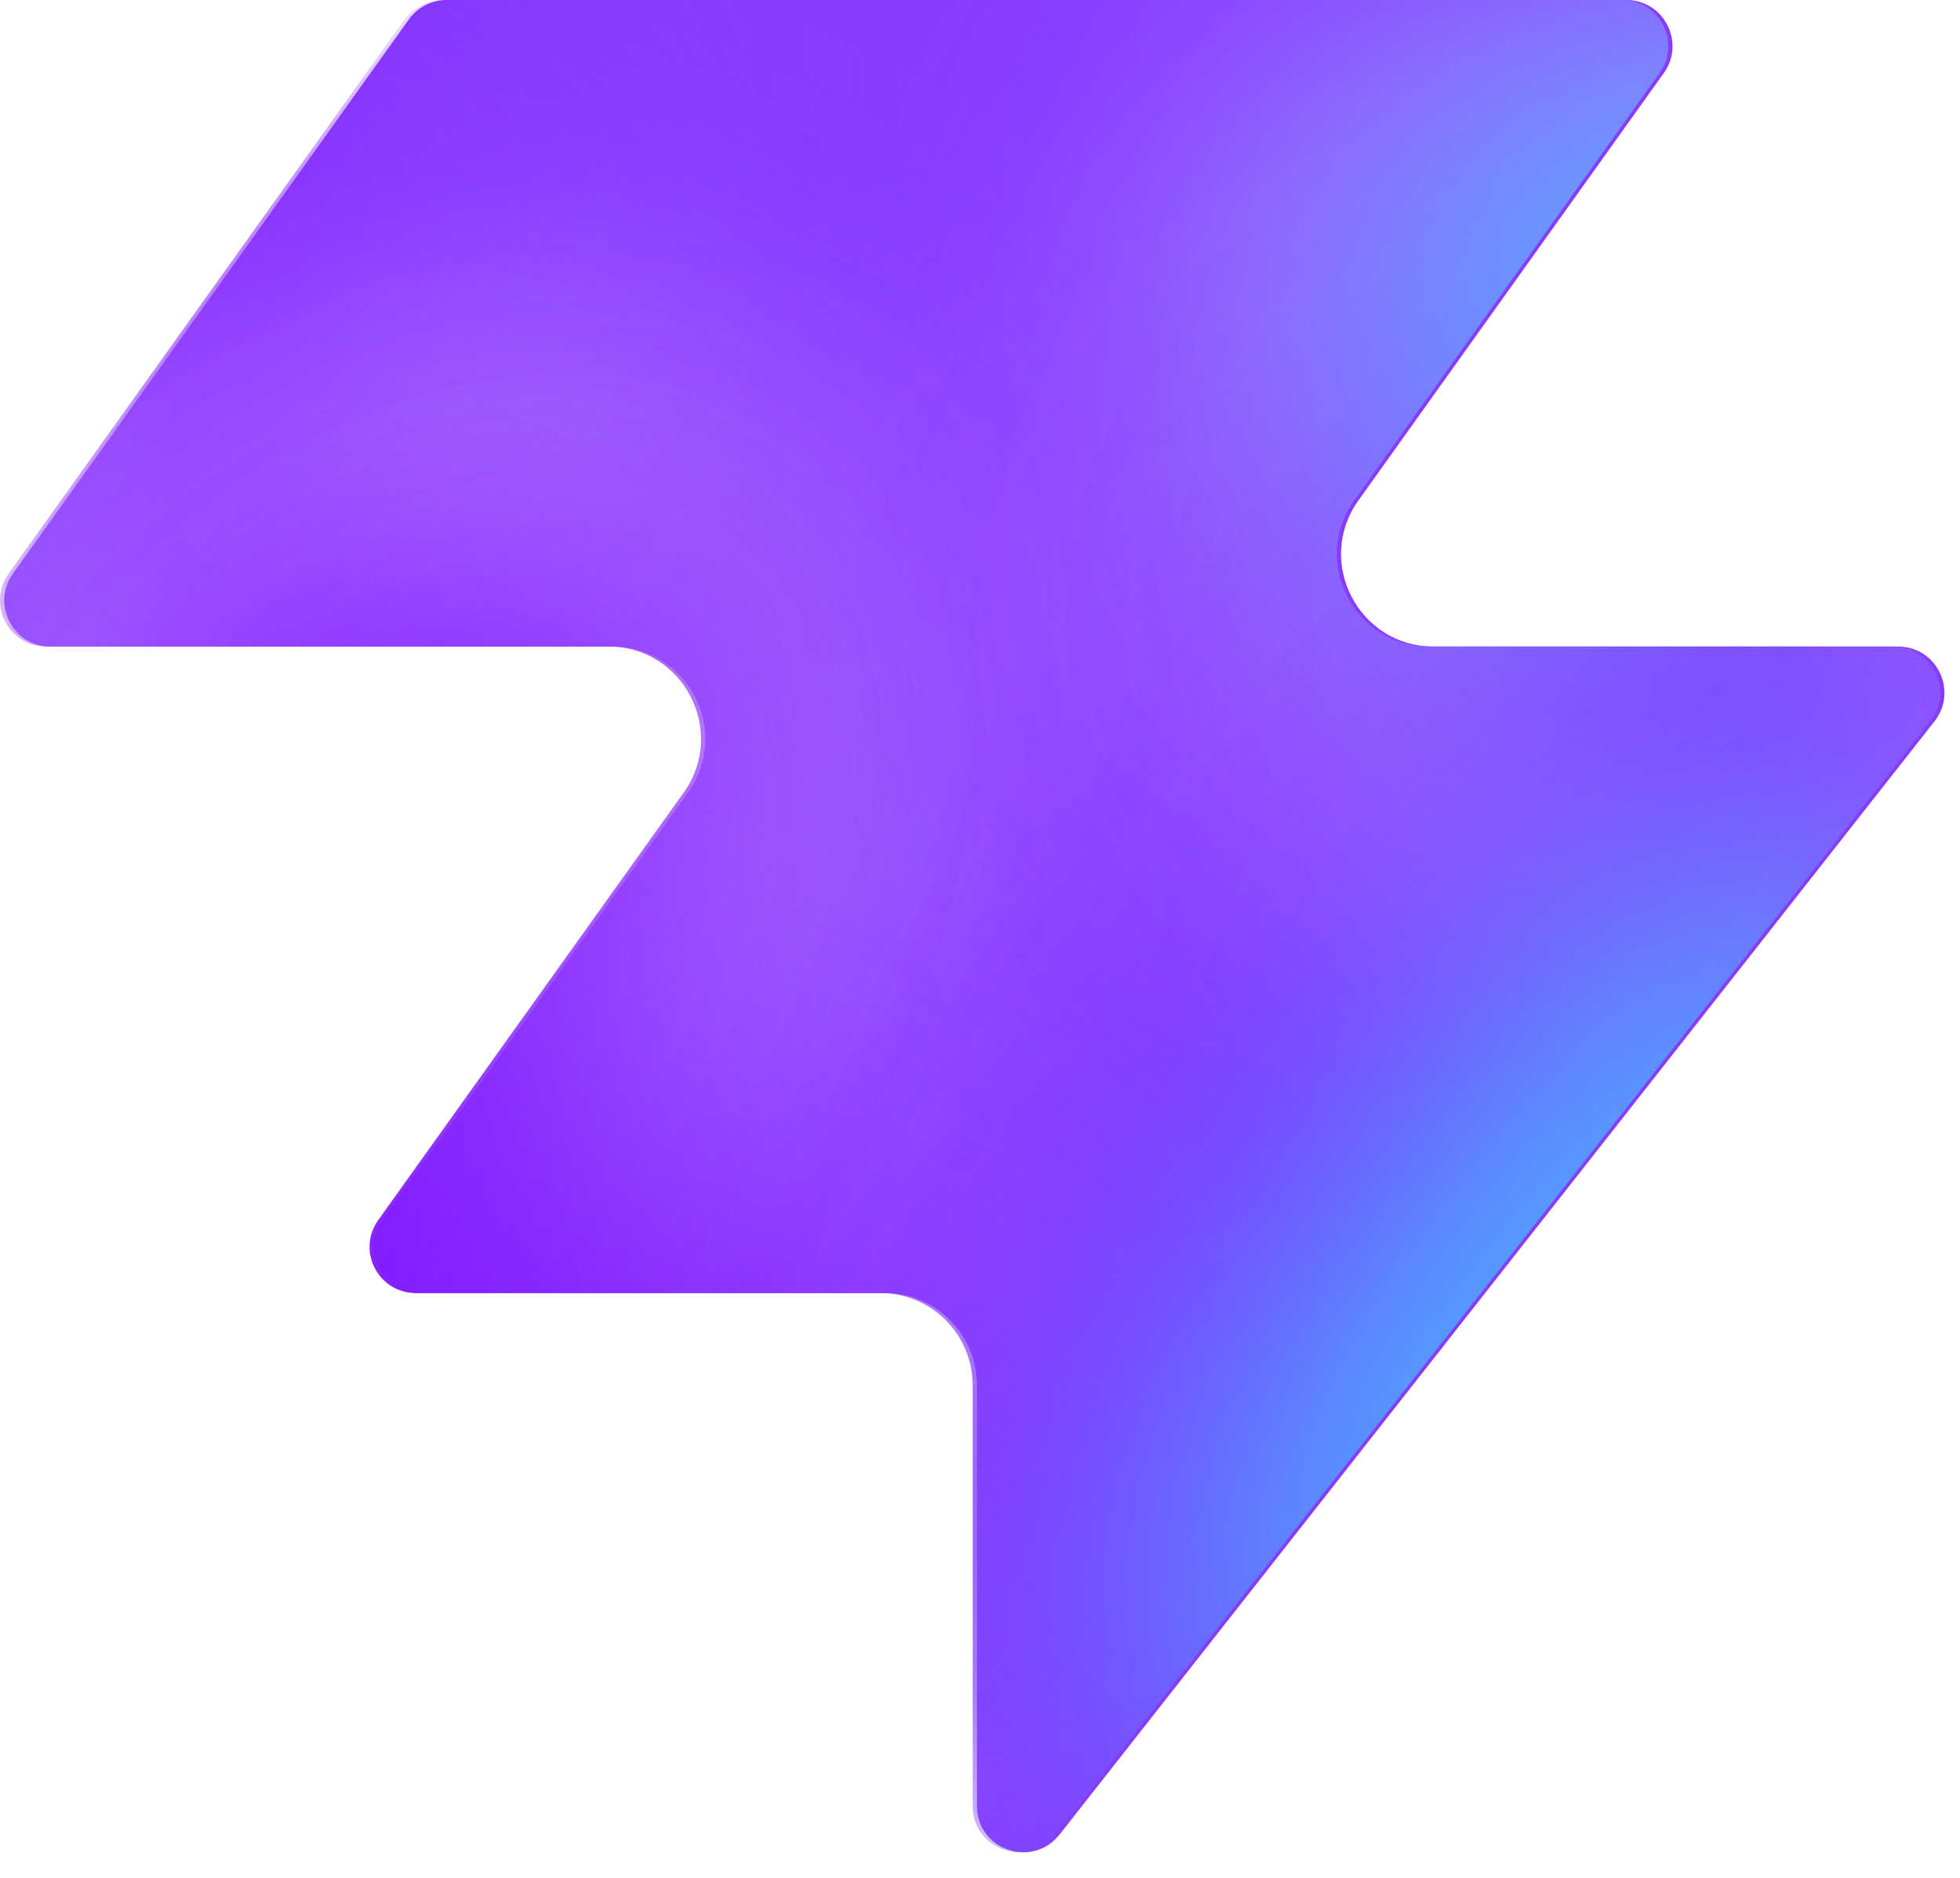
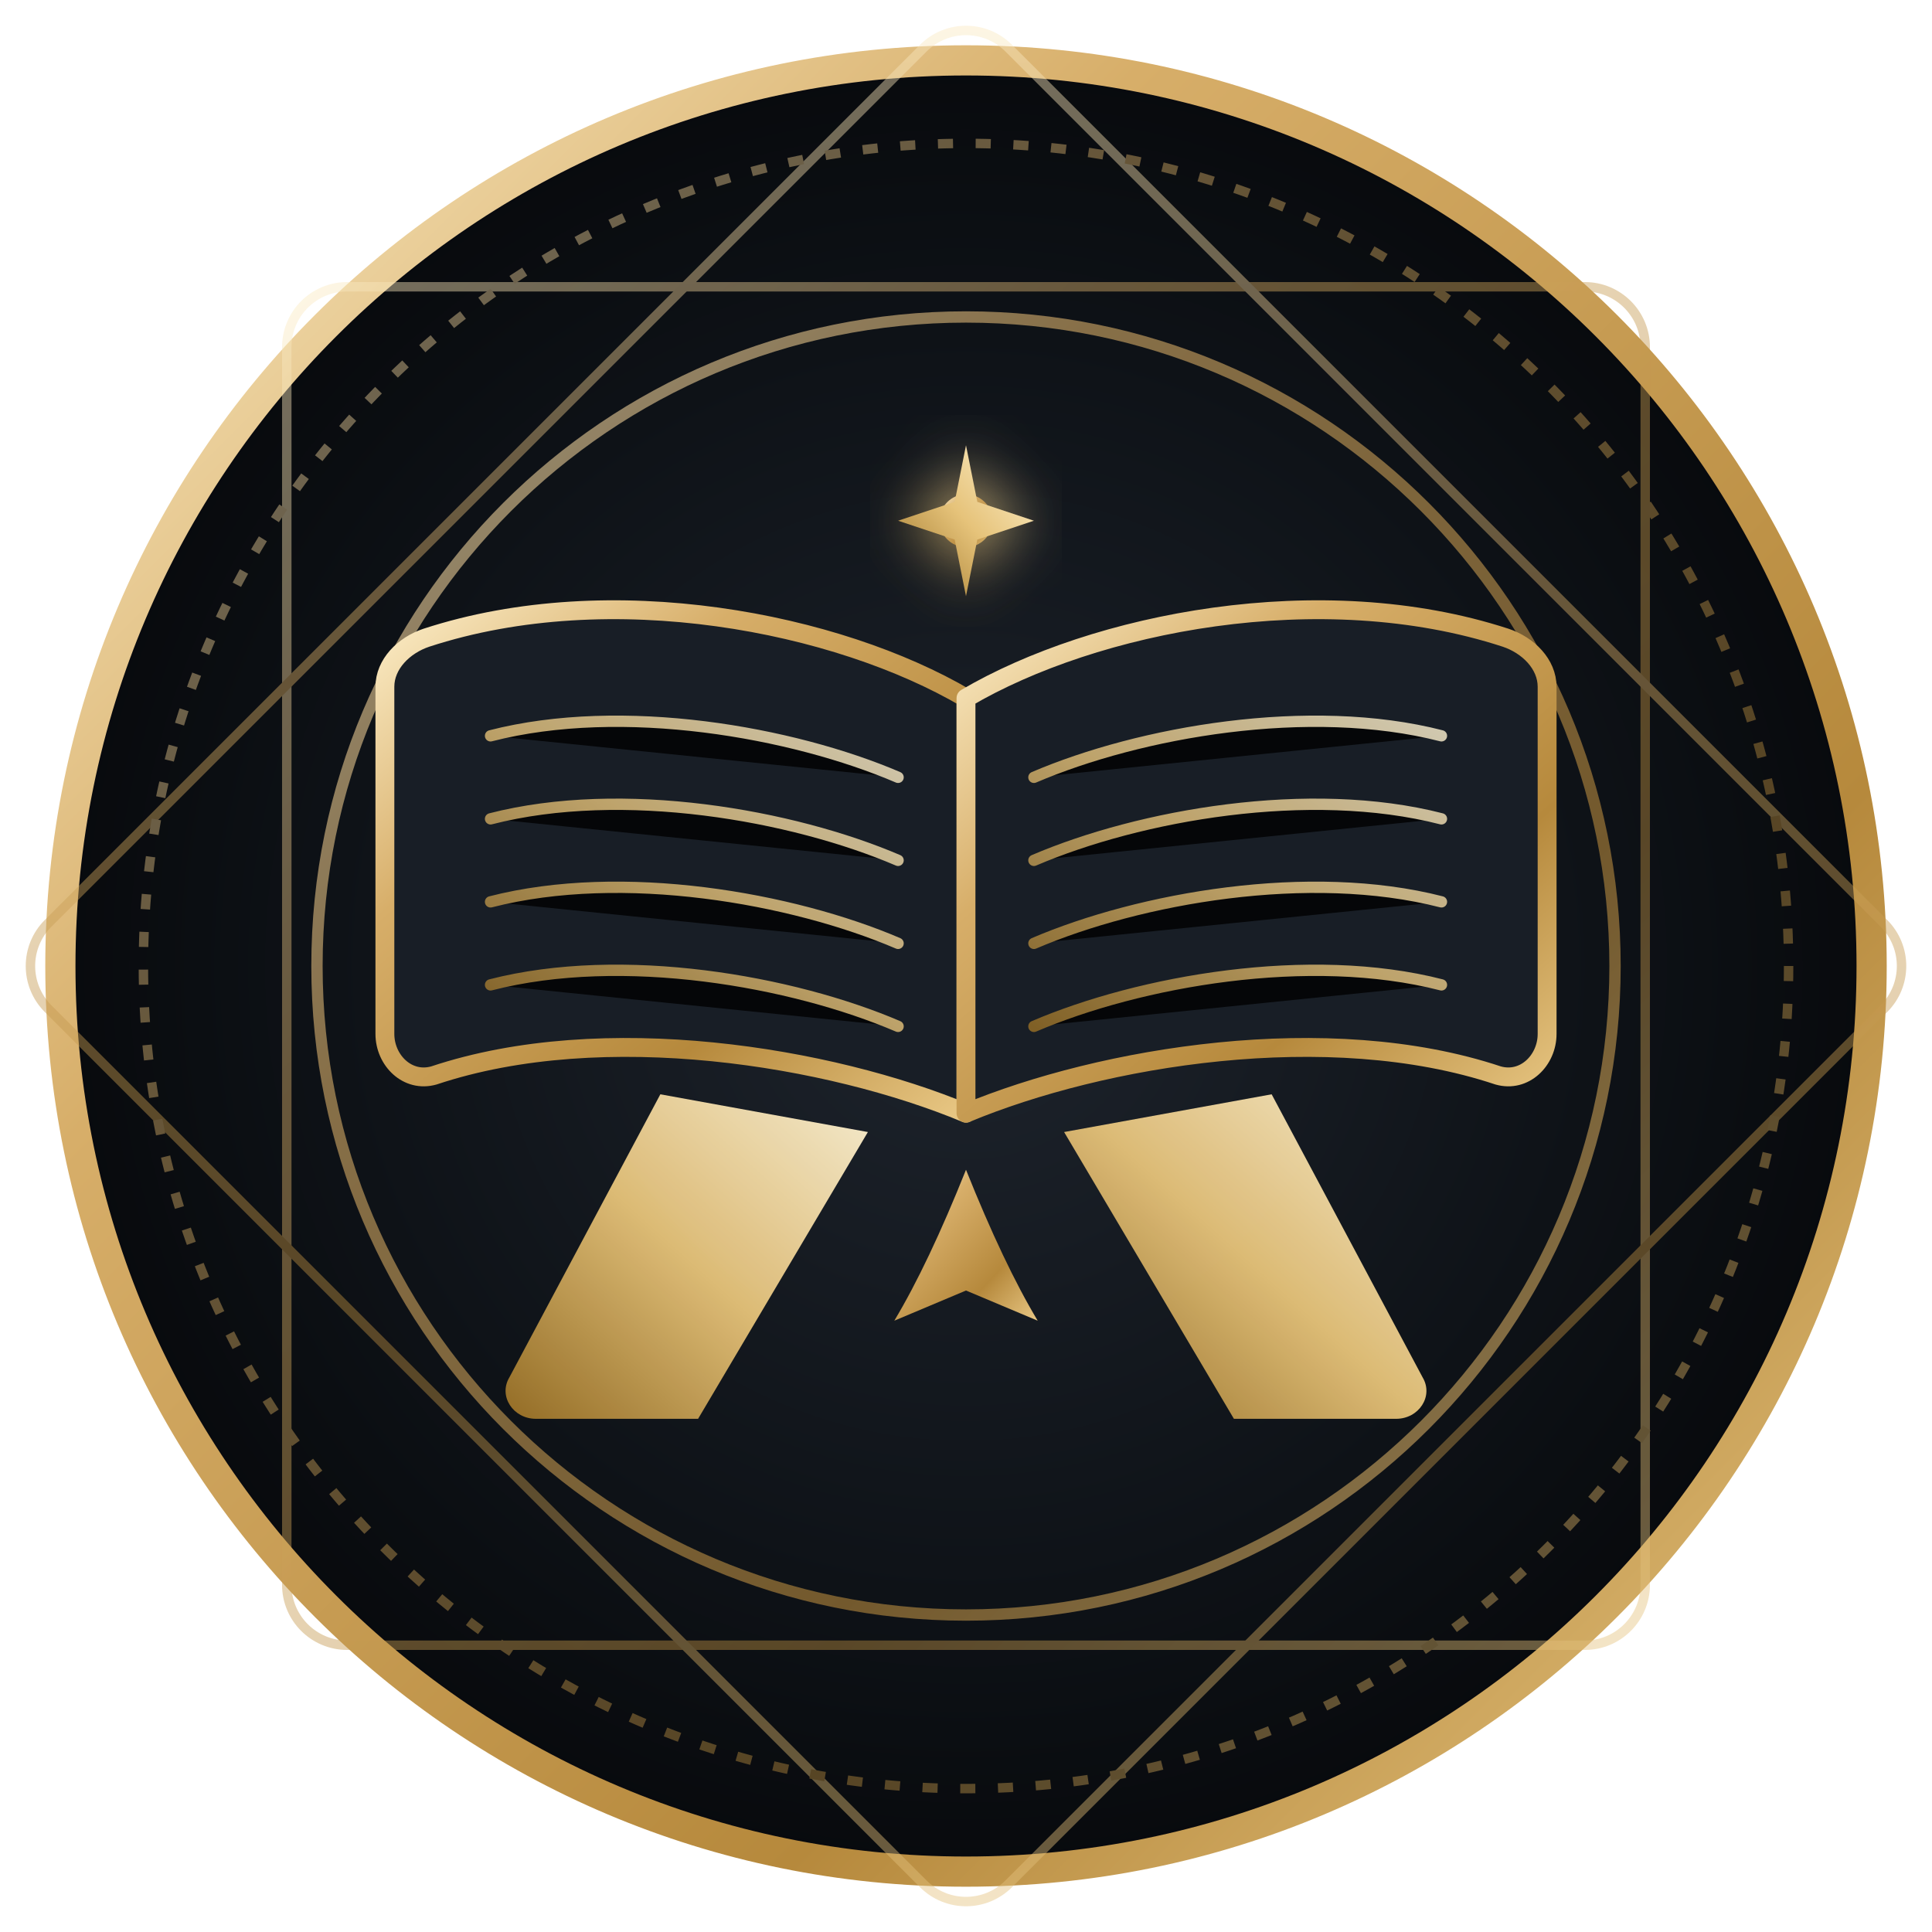
- <svg xmlns="http://www.w3.org/2000/svg" width="48" height="46" fill="none" viewBox="0 0 48 46">
-   <path fill="#863bff" d="M25.946 44.938c-.664.845-2.021.375-2.021-.698V33.937a2.26 2.26 0 0 0-2.262-2.262H10.287c-.92 0-1.456-1.04-.92-1.788l7.48-10.471c1.07-1.497 0-3.578-1.842-3.578H1.237c-.92 0-1.456-1.04-.92-1.788L10.013.474c.214-.297.556-.474.92-.474h28.894c.92 0 1.456 1.04.92 1.788l-7.48 10.471c-1.07 1.498 0 3.579 1.842 3.579h11.377c.943 0 1.473 1.088.89 1.83L25.947 44.94z" style="fill:#863bff;fill:color(display-p3 .525 .23 1);fill-opacity:1" />
-   <mask id="a" width="48" height="46" x="0" y="0" maskUnits="userSpaceOnUse" style="mask-type:alpha">
-     <path fill="#000" d="M25.842 44.938c-.664.844-2.021.375-2.021-.698V33.937a2.26 2.26 0 0 0-2.262-2.262H10.183c-.92 0-1.456-1.04-.92-1.788l7.48-10.471c1.07-1.498 0-3.579-1.842-3.579H1.133c-.92 0-1.456-1.04-.92-1.787L9.91.473c.214-.297.556-.474.92-.474h28.894c.92 0 1.456 1.04.92 1.788l-7.48 10.471c-1.07 1.498 0 3.578 1.842 3.578h11.377c.943 0 1.473 1.088.89 1.832L25.843 44.94z" style="fill:#000;fill-opacity:1" />
-   </mask>
-   <g mask="url(#a)">
-     <g filter="url(#b)">
-       <ellipse cx="5.508" cy="14.704" fill="#ede6ff" rx="5.508" ry="14.704" style="fill:#ede6ff;fill:color(display-p3 .927 .903 1);fill-opacity:1" transform="matrix(.00324 1 1 -.00324 -4.47 31.516)" />
-     </g>
-     <g filter="url(#c)">
-       <ellipse cx="10.399" cy="29.851" fill="#ede6ff" rx="10.399" ry="29.851" style="fill:#ede6ff;fill:color(display-p3 .927 .903 1);fill-opacity:1" transform="matrix(.00324 1 1 -.00324 -39.328 7.883)" />
-     </g>
-     <g filter="url(#d)">
-       <ellipse cx="5.508" cy="30.487" fill="#7e14ff" rx="5.508" ry="30.487" style="fill:#7e14ff;fill:color(display-p3 .492 .077 1);fill-opacity:1" transform="rotate(89.814 -25.913 -14.639)scale(1 -1)" />
-     </g>
-     <g filter="url(#e)">
-       <ellipse cx="5.508" cy="30.599" fill="#7e14ff" rx="5.508" ry="30.599" style="fill:#7e14ff;fill:color(display-p3 .492 .077 1);fill-opacity:1" transform="rotate(89.814 -32.644 -3.334)scale(1 -1)" />
-     </g>
-     <g filter="url(#f)">
-       <ellipse cx="5.508" cy="30.599" fill="#7e14ff" rx="5.508" ry="30.599" style="fill:#7e14ff;fill:color(display-p3 .492 .077 1);fill-opacity:1" transform="matrix(.00324 1 1 -.00324 -34.34 30.47)" />
-     </g>
-     <g filter="url(#g)">
-       <ellipse cx="14.072" cy="22.078" fill="#ede6ff" rx="14.072" ry="22.078" style="fill:#ede6ff;fill:color(display-p3 .927 .903 1);fill-opacity:1" transform="rotate(93.35 24.506 48.493)scale(-1 1)" />
-     </g>
-     <g filter="url(#h)">
-       <ellipse cx="3.47" cy="21.501" fill="#7e14ff" rx="3.47" ry="21.501" style="fill:#7e14ff;fill:color(display-p3 .492 .077 1);fill-opacity:1" transform="rotate(89.009 28.708 47.59)scale(-1 1)" />
-     </g>
-     <g filter="url(#i)">
-       <ellipse cx="3.47" cy="21.501" fill="#7e14ff" rx="3.47" ry="21.501" style="fill:#7e14ff;fill:color(display-p3 .492 .077 1);fill-opacity:1" transform="rotate(89.009 28.708 47.59)scale(-1 1)" />
-     </g>
-     <g filter="url(#j)">
-       <ellipse cx=".387" cy="8.972" fill="#7e14ff" rx="4.407" ry="29.108" style="fill:#7e14ff;fill:color(display-p3 .492 .077 1);fill-opacity:1" transform="rotate(39.51 .387 8.972)" />
-     </g>
-     <g filter="url(#k)">
-       <ellipse cx="47.523" cy="-6.092" fill="#7e14ff" rx="4.407" ry="29.108" style="fill:#7e14ff;fill:color(display-p3 .492 .077 1);fill-opacity:1" transform="rotate(37.892 47.523 -6.092)" />
-     </g>
-     <g filter="url(#l)">
-       <ellipse cx="41.412" cy="6.333" fill="#47bfff" rx="5.971" ry="9.665" style="fill:#47bfff;fill:color(display-p3 .28 .748 1);fill-opacity:1" transform="rotate(37.892 41.412 6.333)" />
-     </g>
-     <g filter="url(#m)">
-       <ellipse cx="-1.879" cy="38.332" fill="#7e14ff" rx="4.407" ry="29.108" style="fill:#7e14ff;fill:color(display-p3 .492 .077 1);fill-opacity:1" transform="rotate(37.892 -1.88 38.332)" />
-     </g>
-     <g filter="url(#n)">
-       <ellipse cx="-1.879" cy="38.332" fill="#7e14ff" rx="4.407" ry="29.108" style="fill:#7e14ff;fill:color(display-p3 .492 .077 1);fill-opacity:1" transform="rotate(37.892 -1.88 38.332)" />
-     </g>
-     <g filter="url(#o)">
-       <ellipse cx="35.651" cy="29.907" fill="#7e14ff" rx="4.407" ry="29.108" style="fill:#7e14ff;fill:color(display-p3 .492 .077 1);fill-opacity:1" transform="rotate(37.892 35.651 29.907)" />
-     </g>
-     <g filter="url(#p)">
-       <ellipse cx="38.418" cy="32.4" fill="#47bfff" rx="5.971" ry="15.297" style="fill:#47bfff;fill:color(display-p3 .28 .748 1);fill-opacity:1" transform="rotate(37.892 38.418 32.4)" />
-     </g>
-   </g>
+ <svg xmlns="http://www.w3.org/2000/svg" viewBox="0 0 512 512" width="100%" height="100%">
  <defs>
-     <filter id="b" width="60.045" height="41.654" x="-19.77" y="16.149" color-interpolation-filters="sRGB" filterUnits="userSpaceOnUse">
-       <feFlood flood-opacity="0" result="BackgroundImageFix" />
-       <feBlend in="SourceGraphic" in2="BackgroundImageFix" result="shape" />
-       <feGaussianBlur result="effect1_foregroundBlur_2002_17158" stdDeviation="7.659" />
-     </filter>
-     <filter id="c" width="90.34" height="51.437" x="-54.613" y="-7.533" color-interpolation-filters="sRGB" filterUnits="userSpaceOnUse">
-       <feFlood flood-opacity="0" result="BackgroundImageFix" />
-       <feBlend in="SourceGraphic" in2="BackgroundImageFix" result="shape" />
-       <feGaussianBlur result="effect1_foregroundBlur_2002_17158" stdDeviation="7.659" />
-     </filter>
-     <filter id="d" width="79.355" height="29.4" x="-49.64" y="2.03" color-interpolation-filters="sRGB" filterUnits="userSpaceOnUse">
-       <feFlood flood-opacity="0" result="BackgroundImageFix" />
-       <feBlend in="SourceGraphic" in2="BackgroundImageFix" result="shape" />
-       <feGaussianBlur result="effect1_foregroundBlur_2002_17158" stdDeviation="4.596" />
-     </filter>
-     <filter id="e" width="79.579" height="29.4" x="-45.045" y="20.029" color-interpolation-filters="sRGB" filterUnits="userSpaceOnUse">
-       <feFlood flood-opacity="0" result="BackgroundImageFix" />
-       <feBlend in="SourceGraphic" in2="BackgroundImageFix" result="shape" />
-       <feGaussianBlur result="effect1_foregroundBlur_2002_17158" stdDeviation="4.596" />
-     </filter>
-     <filter id="f" width="79.579" height="29.4" x="-43.513" y="21.178" color-interpolation-filters="sRGB" filterUnits="userSpaceOnUse">
-       <feFlood flood-opacity="0" result="BackgroundImageFix" />
-       <feBlend in="SourceGraphic" in2="BackgroundImageFix" result="shape" />
-       <feGaussianBlur result="effect1_foregroundBlur_2002_17158" stdDeviation="4.596" />
-     </filter>
-     <filter id="g" width="74.749" height="58.852" x="15.756" y="-17.901" color-interpolation-filters="sRGB" filterUnits="userSpaceOnUse">
-       <feFlood flood-opacity="0" result="BackgroundImageFix" />
-       <feBlend in="SourceGraphic" in2="BackgroundImageFix" result="shape" />
-       <feGaussianBlur result="effect1_foregroundBlur_2002_17158" stdDeviation="7.659" />
-     </filter>
-     <filter id="h" width="61.377" height="25.362" x="23.548" y="2.284" color-interpolation-filters="sRGB" filterUnits="userSpaceOnUse">
-       <feFlood flood-opacity="0" result="BackgroundImageFix" />
-       <feBlend in="SourceGraphic" in2="BackgroundImageFix" result="shape" />
-       <feGaussianBlur result="effect1_foregroundBlur_2002_17158" stdDeviation="4.596" />
-     </filter>
-     <filter id="i" width="61.377" height="25.362" x="23.548" y="2.284" color-interpolation-filters="sRGB" filterUnits="userSpaceOnUse">
-       <feFlood flood-opacity="0" result="BackgroundImageFix" />
-       <feBlend in="SourceGraphic" in2="BackgroundImageFix" result="shape" />
-       <feGaussianBlur result="effect1_foregroundBlur_2002_17158" stdDeviation="4.596" />
-     </filter>
-     <filter id="j" width="56.045" height="63.649" x="-27.636" y="-22.853" color-interpolation-filters="sRGB" filterUnits="userSpaceOnUse">
-       <feFlood flood-opacity="0" result="BackgroundImageFix" />
-       <feBlend in="SourceGraphic" in2="BackgroundImageFix" result="shape" />
-       <feGaussianBlur result="effect1_foregroundBlur_2002_17158" stdDeviation="4.596" />
-     </filter>
-     <filter id="k" width="54.814" height="64.646" x="20.116" y="-38.415" color-interpolation-filters="sRGB" filterUnits="userSpaceOnUse">
-       <feFlood flood-opacity="0" result="BackgroundImageFix" />
-       <feBlend in="SourceGraphic" in2="BackgroundImageFix" result="shape" />
-       <feGaussianBlur result="effect1_foregroundBlur_2002_17158" stdDeviation="4.596" />
-     </filter>
-     <filter id="l" width="33.541" height="35.313" x="24.641" y="-11.323" color-interpolation-filters="sRGB" filterUnits="userSpaceOnUse">
-       <feFlood flood-opacity="0" result="BackgroundImageFix" />
-       <feBlend in="SourceGraphic" in2="BackgroundImageFix" result="shape" />
-       <feGaussianBlur result="effect1_foregroundBlur_2002_17158" stdDeviation="4.596" />
-     </filter>
-     <filter id="m" width="54.814" height="64.646" x="-29.286" y="6.009" color-interpolation-filters="sRGB" filterUnits="userSpaceOnUse">
-       <feFlood flood-opacity="0" result="BackgroundImageFix" />
-       <feBlend in="SourceGraphic" in2="BackgroundImageFix" result="shape" />
-       <feGaussianBlur result="effect1_foregroundBlur_2002_17158" stdDeviation="4.596" />
-     </filter>
-     <filter id="n" width="54.814" height="64.646" x="-29.286" y="6.009" color-interpolation-filters="sRGB" filterUnits="userSpaceOnUse">
-       <feFlood flood-opacity="0" result="BackgroundImageFix" />
-       <feBlend in="SourceGraphic" in2="BackgroundImageFix" result="shape" />
-       <feGaussianBlur result="effect1_foregroundBlur_2002_17158" stdDeviation="4.596" />
-     </filter>
-     <filter id="o" width="54.814" height="64.646" x="8.244" y="-2.416" color-interpolation-filters="sRGB" filterUnits="userSpaceOnUse">
-       <feFlood flood-opacity="0" result="BackgroundImageFix" />
-       <feBlend in="SourceGraphic" in2="BackgroundImageFix" result="shape" />
-       <feGaussianBlur result="effect1_foregroundBlur_2002_17158" stdDeviation="4.596" />
-     </filter>
-     <filter id="p" width="39.409" height="43.623" x="18.713" y="10.588" color-interpolation-filters="sRGB" filterUnits="userSpaceOnUse">
-       <feFlood flood-opacity="0" result="BackgroundImageFix" />
-       <feBlend in="SourceGraphic" in2="BackgroundImageFix" result="shape" />
-       <feGaussianBlur result="effect1_foregroundBlur_2002_17158" stdDeviation="4.596" />
+     <radialGradient id="bgGlow" cx="50%" cy="50%" r="50%">
+       <stop offset="0%" stop-color="#1e242d" />
+       <stop offset="70%" stop-color="#0e1217" />
+       <stop offset="100%" stop-color="#080a0d" />
+     </radialGradient>
+     <linearGradient id="goldGrad" x1="0%" y1="0%" x2="100%" y2="100%">
+       <stop offset="0%" stop-color="#fcedc7" />
+       <stop offset="30%" stop-color="#d7ae69" />
+       <stop offset="70%" stop-color="#b6893c" />
+       <stop offset="100%" stop-color="#e8c784" />
+     </linearGradient>
+     <linearGradient id="goldAccent" x1="0%" y1="100%" x2="100%" y2="0%">
+       <stop offset="0%" stop-color="#9a7126" />
+       <stop offset="50%" stop-color="#e6c37a" />
+       <stop offset="100%" stop-color="#fff4d4" />
+     </linearGradient>
+     <filter id="glow" x="-20%" y="-20%" width="140%" height="140%">
+       <feGaussianBlur stdDeviation="8" result="blur" />
+       <feComposite in="SourceGraphic" in2="blur" operator="over" />
    </filter>
  </defs>
+   <circle cx="256" cy="256" r="240" fill="url(#bgGlow)" stroke="url(#goldGrad)" stroke-width="8" />
+   <g stroke="url(#goldGrad)" stroke-width="2.5" fill="none" opacity="0.45">
+     <rect x="76" y="76" width="360" height="360" rx="16" transform="rotate(0 256 256)" />
+     <rect x="76" y="76" width="360" height="360" rx="16" transform="rotate(45 256 256)" />
+     <circle cx="256" cy="256" r="218" stroke-dasharray="4,6" />
+   </g>
+   <circle cx="256" cy="256" r="172" fill="none" stroke="url(#goldGrad)" stroke-width="3" opacity="0.6" />
+   <path d="M256 295 C220 280 160 270 115 285 C108 287 102 281 102 274 L102 182 C102 176 107 171 113 169 C162 153 222 165 256 185 Z" fill="#181e26" stroke="url(#goldGrad)" stroke-width="5" stroke-linejoin="round" />
+   <path d="M130 195 C165 186 210 194 238 206 M130 217 C165 208 210 216 238 228 M130 239 C165 230 210 238 238 250 M130 261 C165 252 210 260 238 272" stroke="url(#goldAccent)" stroke-width="3" stroke-linecap="round" opacity="0.8" />
+   <path d="M256 295 C292 280 352 270 397 285 C404 287 410 281 410 274 L410 182 C410 176 405 171 399 169 C350 153 290 165 256 185 Z" fill="#181e26" stroke="url(#goldGrad)" stroke-width="5" stroke-linejoin="round" />
+   <path d="M382 195 C347 186 302 194 274 206 M382 217 C347 208 302 216 274 228 M382 239 C347 230 302 238 274 250 M382 261 C347 252 302 260 274 272" stroke="url(#goldAccent)" stroke-width="3" stroke-linecap="round" opacity="0.8" />
+   <path d="M256 185 L256 320" stroke="url(#goldGrad)" stroke-width="6" stroke-linecap="round" />
+   <path d="M256 310 Q266 335 275 350 L256 342 L237 350 Q246 335 256 310" fill="url(#goldGrad)" />
+   <path d="M175 290 L135 365 C132 370 136 376 142 376 L185 376 L230 300 Z" fill="url(#goldAccent)" opacity="0.95" />
+   <path d="M337 290 L377 365 C380 370 376 376 370 376 L327 376 L282 300 Z" fill="url(#goldAccent)" opacity="0.95" />
+   <g filter="url(#glow)">
+     <circle cx="256" cy="138" r="7" fill="url(#goldGrad)" />
+     <path d="M256 118 L259 133 L274 138 L259 143 L256 158 L253 143 L238 138 L253 133 Z" fill="url(#goldAccent)" />
+   </g>
</svg>
